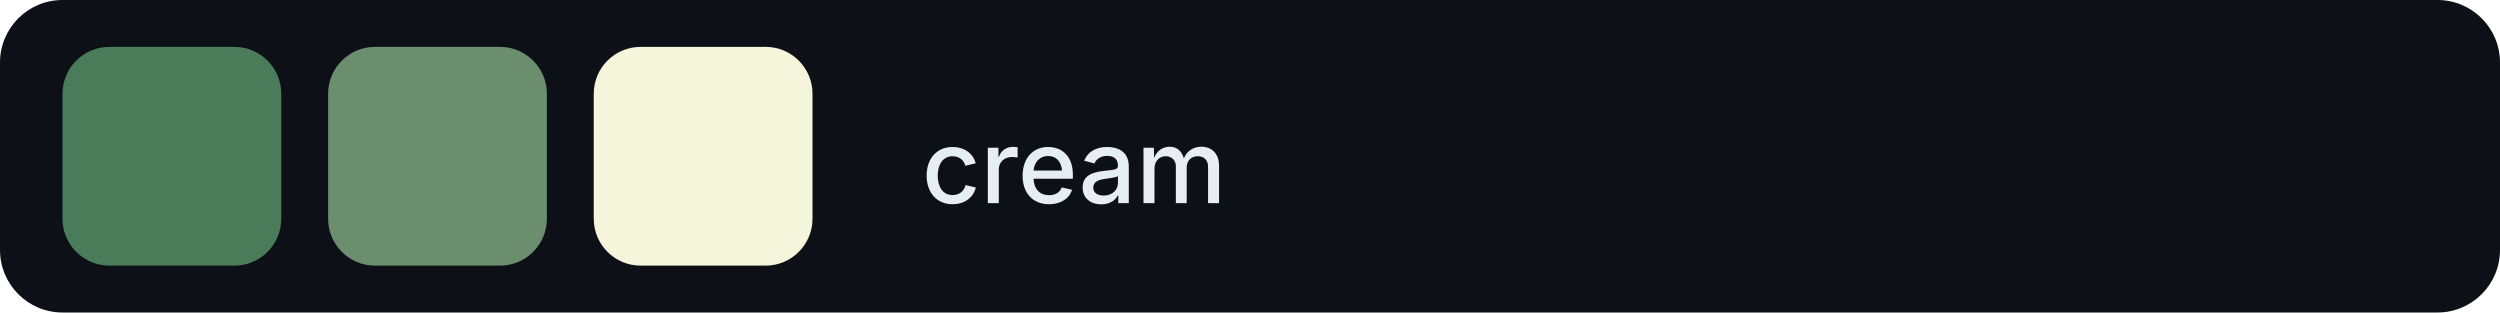
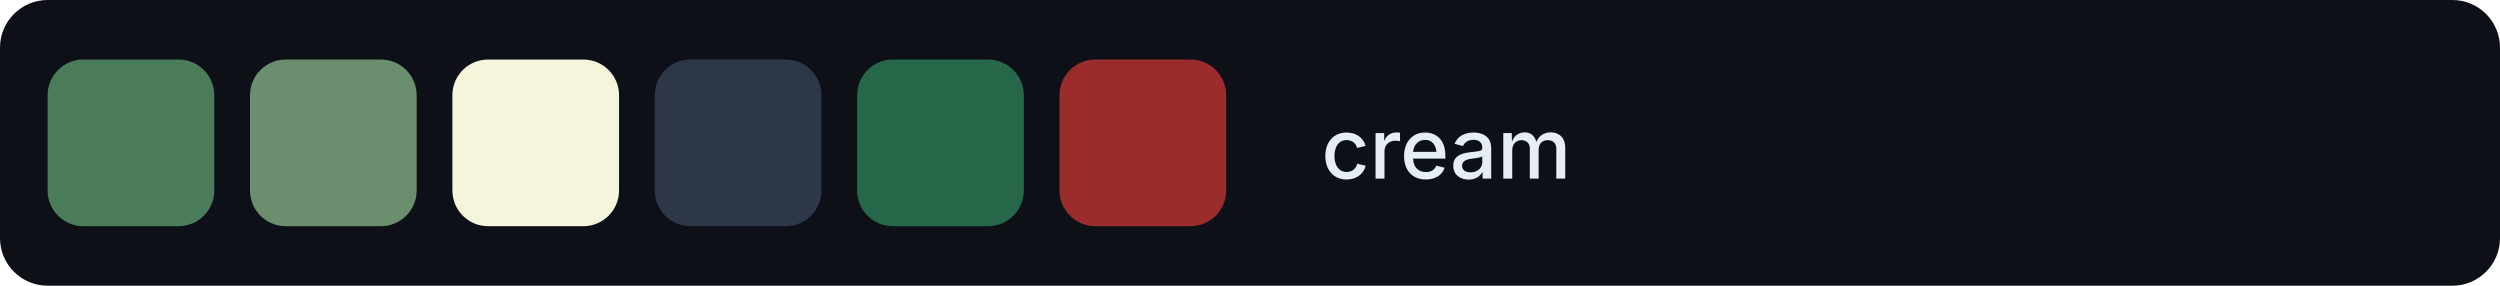
- <svg xmlns="http://www.w3.org/2000/svg" width="320" height="40" viewBox="0 0 320 40">
-   <rect width="320" height="40" fill="#0d1117" rx="8" />
-   <text x="118" y="26" font-family="system-ui, -apple-system, sans-serif" font-size="13" font-weight="500" fill="#e6edf3">cream</text>
-   <rect x="8" y="6" width="28" height="28" rx="6" fill="#4A7C59" />
-   <rect x="42" y="6" width="28" height="28" rx="6" fill="#6B8E6E" />
-   <rect x="76" y="6" width="28" height="28" rx="6" fill="#F5F5DC" />
+ <svg xmlns="http://www.w3.org/2000/svg" width="420" height="48" viewBox="0 0 420 48">
+   <rect width="420" height="48" fill="#0d1117" rx="8" />
+   <text x="222" y="30" font-family="system-ui, -apple-system, sans-serif" font-size="14" font-weight="500" fill="#e6edf3">cream</text>
+   <rect x="8" y="10" width="28" height="28" rx="6" fill="#4A7C59" />
+   <rect x="42" y="10" width="28" height="28" rx="6" fill="#6B8E6E" />
+   <rect x="76" y="10" width="28" height="28" rx="6" fill="#F5F5DC" />
+   <rect x="110" y="10" width="28" height="28" rx="6" fill="#2D3748" />
+   <rect x="144" y="10" width="28" height="28" rx="6" fill="#276749" />
+   <rect x="178" y="10" width="28" height="28" rx="6" fill="#9B2C2C" />
</svg>
